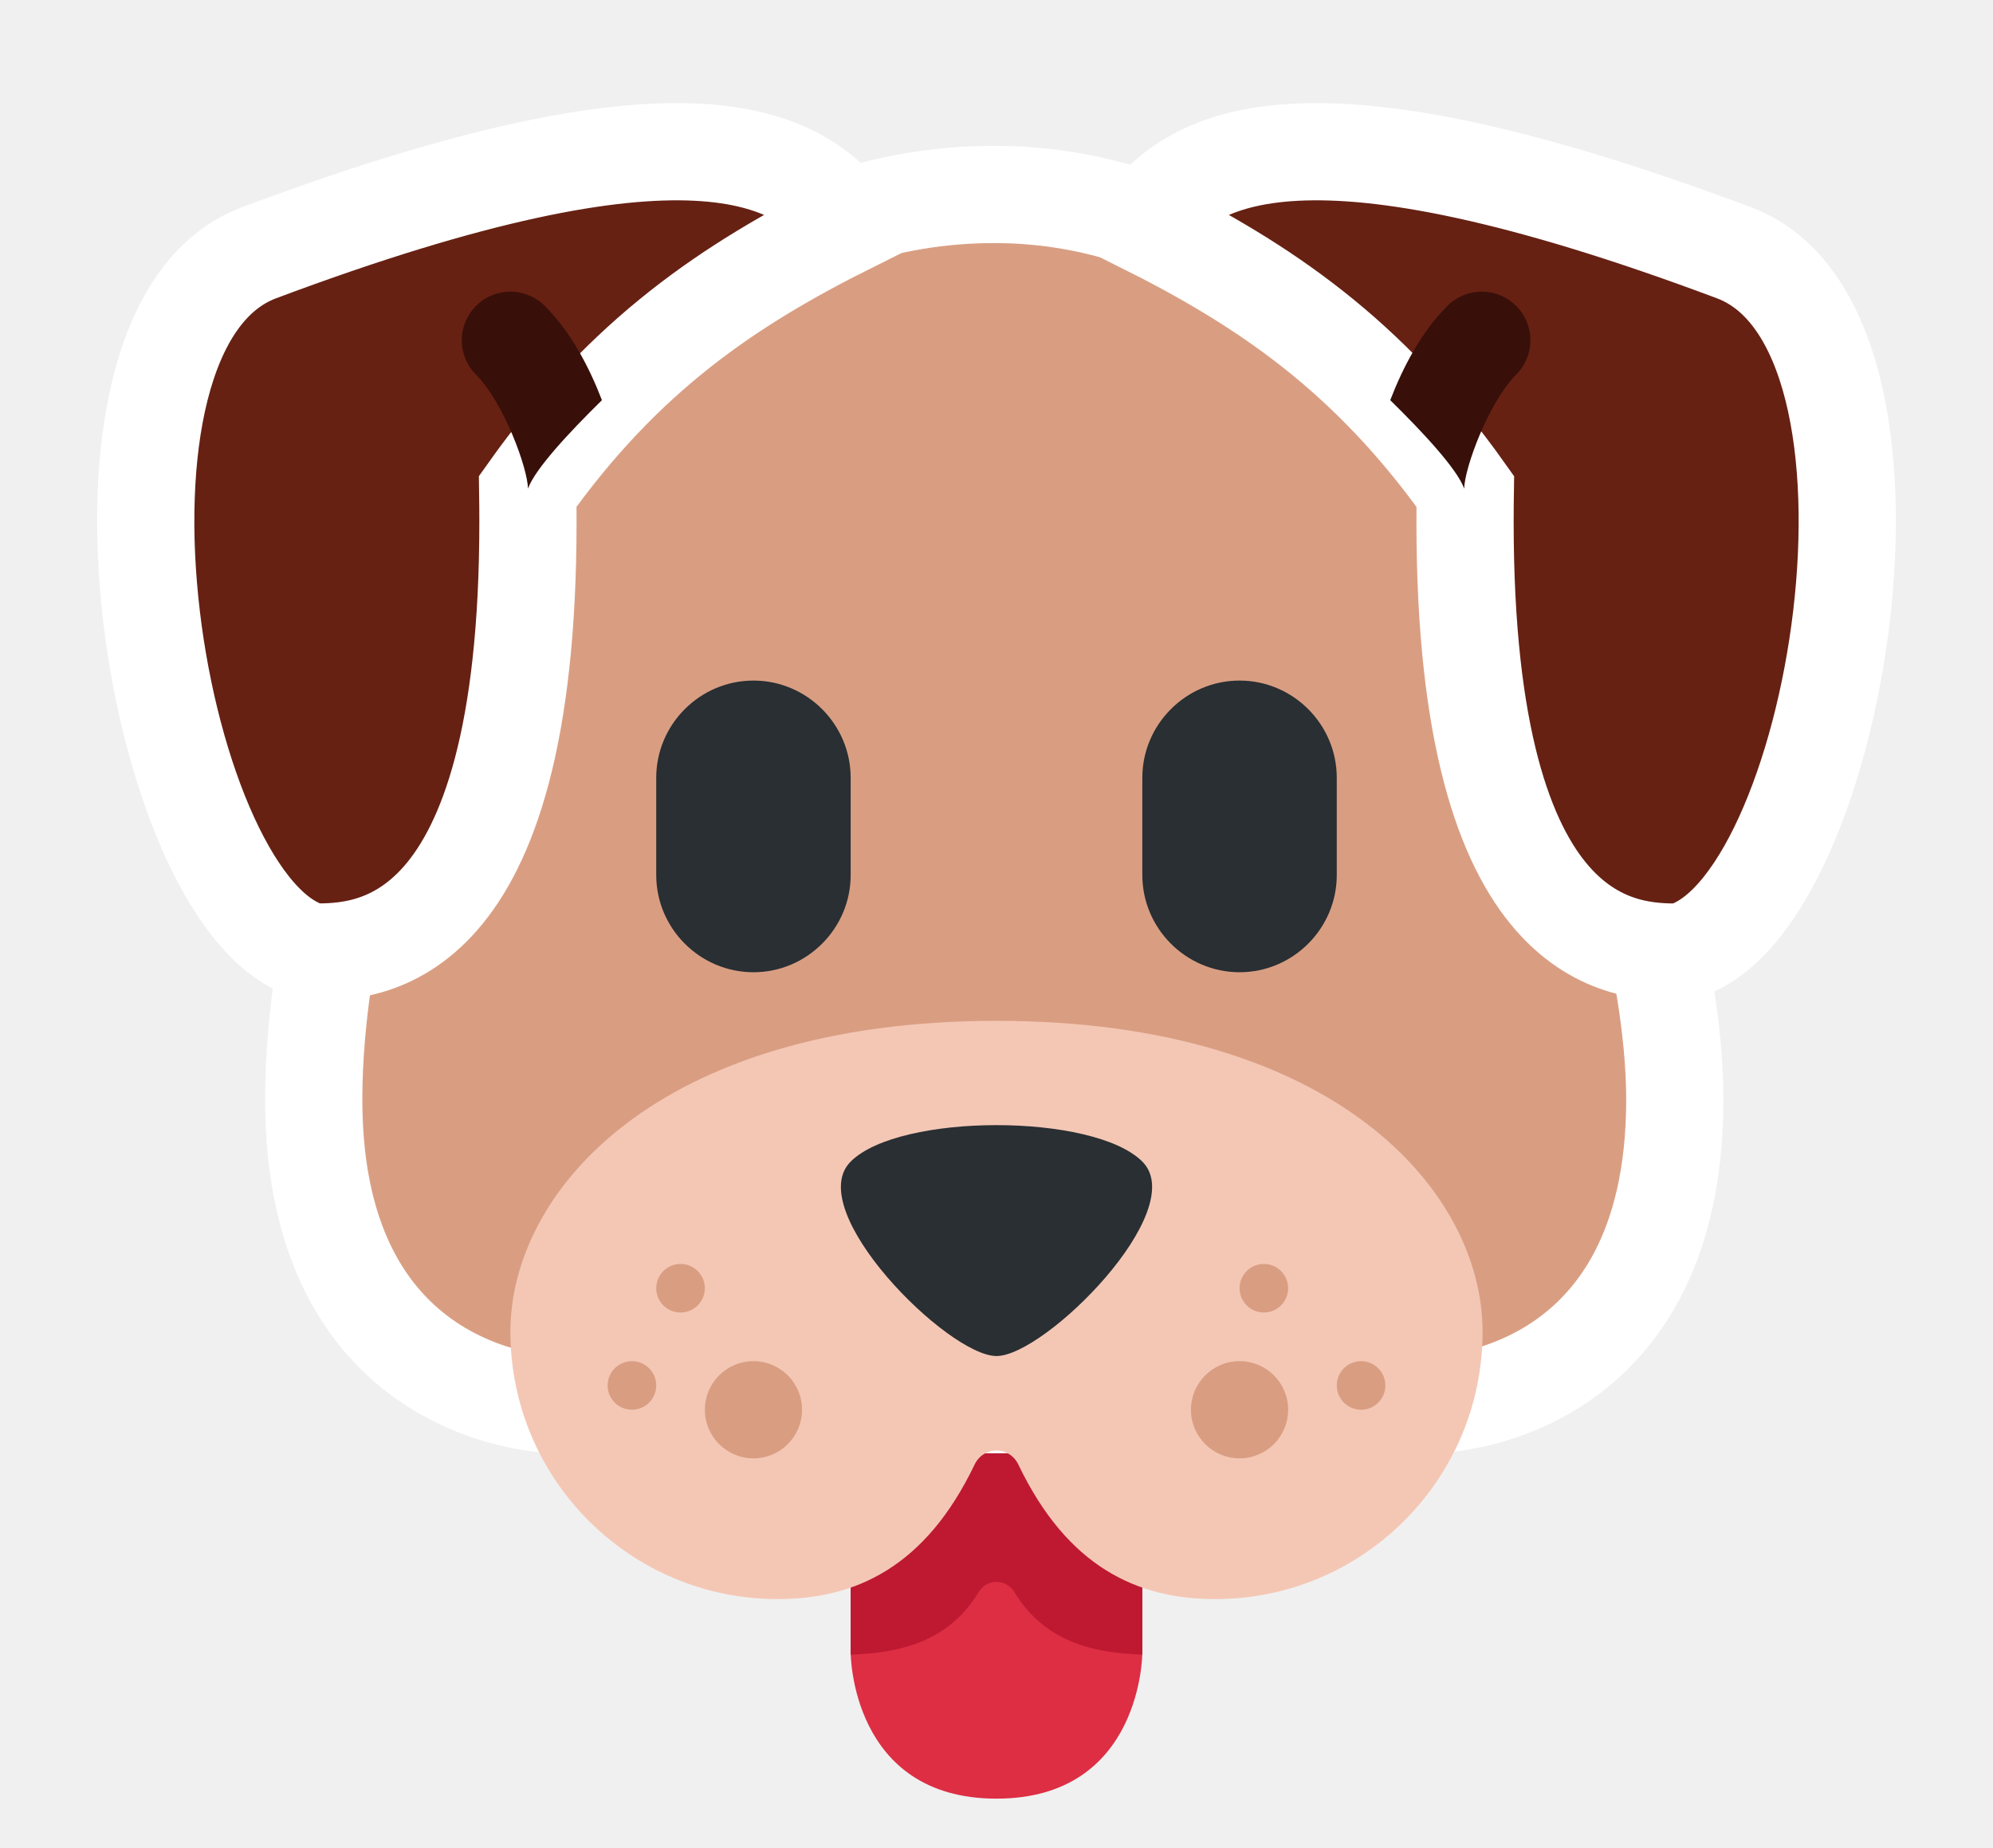
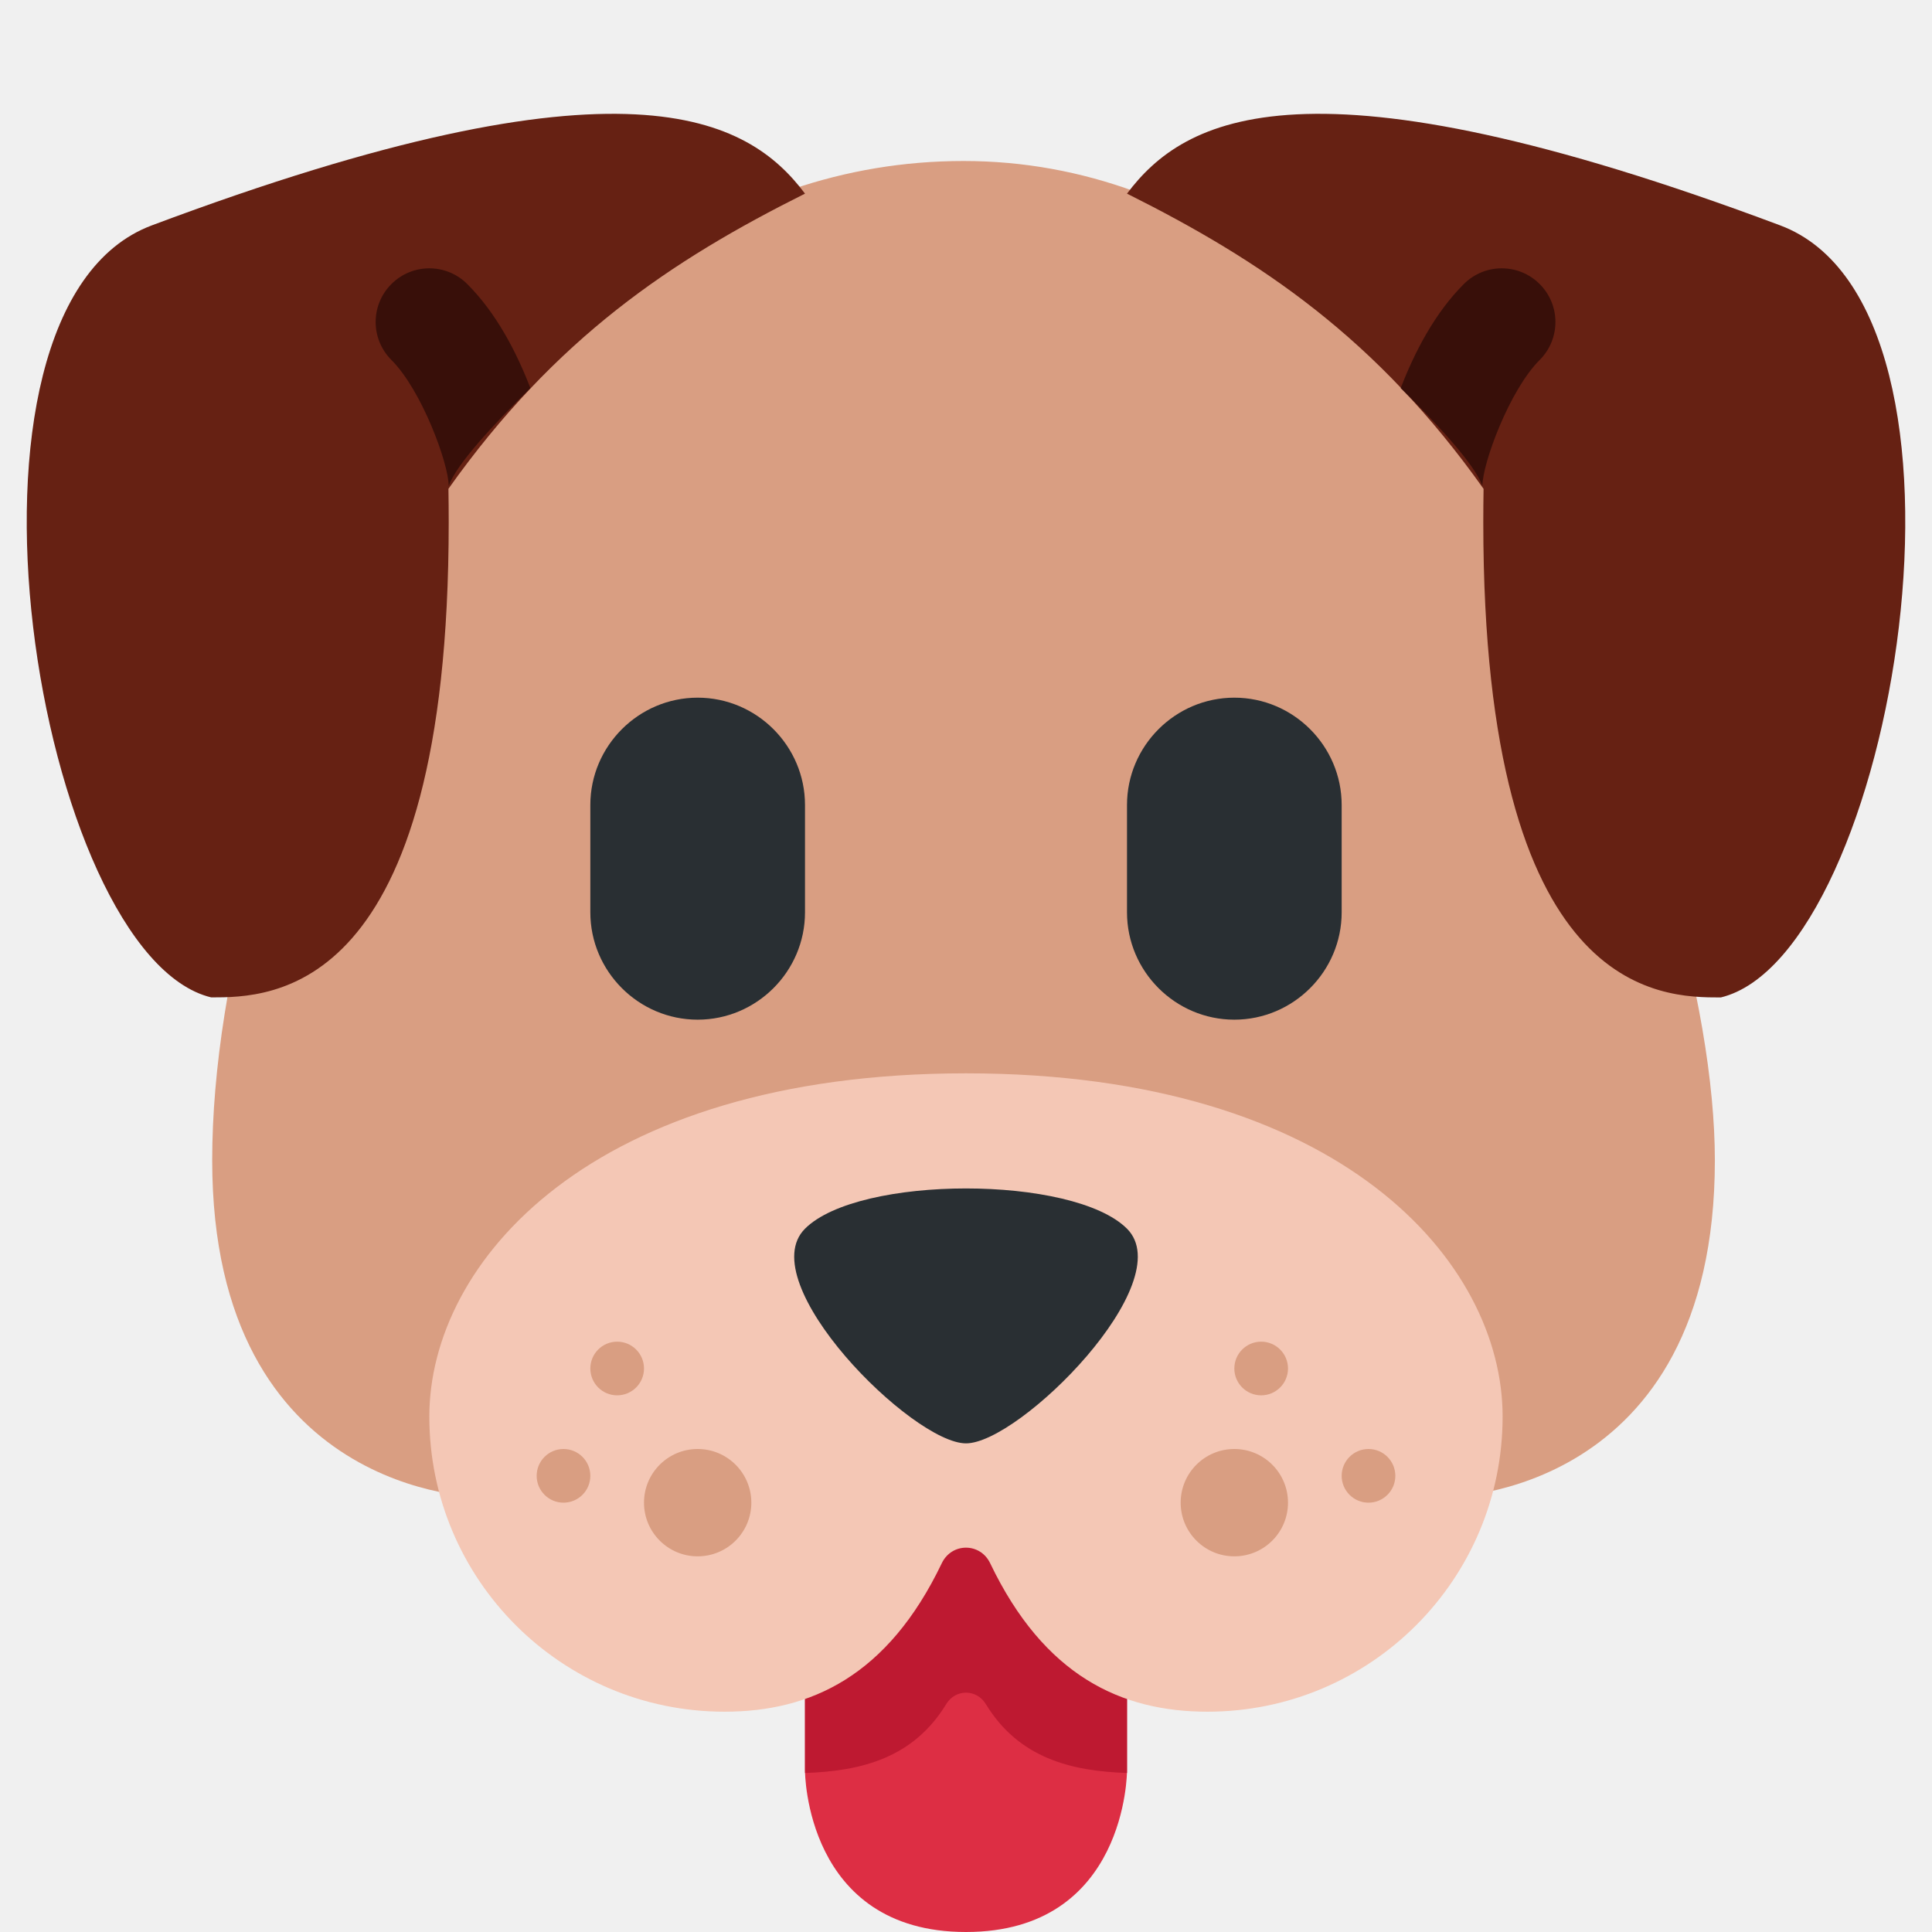
- <svg xmlns="http://www.w3.org/2000/svg" viewBox="-2.5 -1 41 38">
+ <svg xmlns="http://www.w3.org/2000/svg" viewBox="0 0 36 36">
  <path fill="#DD2E44" d="M15 27v6s0 3 3 3 3-3 3-3v-6h-6z" />
  <path fill="#BE1931" d="M15 33l.001.037c1.041-.035 2.016-.274 2.632-1.286.171-.281.563-.281.735 0 .616 1.011 1.591 1.251 2.632 1.286V27h-6v6z" />
-   <path fill="#D99E82" stroke="#ffffff" stroke-width="2" d="M31.954 21.619c0 6.276-5 6.276-5 6.276h-18s-5 0-5-6.276c0-6.724 5-18.619 14-18.619s14 12.895 14 18.619z" />
+   <path fill="#D99E82" d="M31.954 21.619c0 6.276-5 6.276-5 6.276h-18s-5 0-5-6.276c0-6.724 5-18.619 14-18.619s14 12.895 14 18.619z" />
  <path fill="#F4C7B5" d="M18 20c-7 0-10 3.527-10 6.395 0 3.037 2.462 5.5 5.5 5.5 1.605 0 3.042-.664 4.049-2.767.185-.386.716-.386.901 0 1.007 2.103 2.445 2.767 4.049 2.767 3.038 0 5.5-2.463 5.5-5.5C28 23.527 25 20 18 20z" />
  <path fill="#292F33" d="M15 22.895c-1 1 2 4 3 4s4-3 3-4-5-1-6 0zM13 19c-1.1 0-2-.9-2-2v-2c0-1.1.9-2 2-2s2 .9 2 2v2c0 1.1-.9 2-2 2zm10 0c-1.1 0-2-.9-2-2v-2c0-1.1.9-2 2-2s2 .9 2 2v2c0 1.1-.9 2-2 2z" />
-   <path fill="#662113" stroke="#ffffff" stroke-width="2" d="M15 3.608C13.941 2.199 11.681.881 2.828 4.2-1.316 5.754.708 17.804 3.935 18.585c1.106 0 4.426 0 4.426-8.852 0-.22-.002-.423-.005-.625C10.35 6.298 12.5 4.857 15 3.608zm18.172.592C24.319.881 22.059 2.199 21 3.608c2.5 1.25 4.65 2.691 6.644 5.501-.003.201-.005.404-.005.625 0 8.852 3.319 8.852 4.426 8.852 3.227-.782 5.251-12.832 1.107-14.386z" />
+   <path fill="#662113" d="M15 3.608C13.941 2.199 11.681.881 2.828 4.2-1.316 5.754.708 17.804 3.935 18.585c1.106 0 4.426 0 4.426-8.852 0-.22-.002-.423-.005-.625C10.35 6.298 12.5 4.857 15 3.608zm18.172.592C24.319.881 22.059 2.199 21 3.608c2.5 1.25 4.65 2.691 6.644 5.501-.003.201-.005.404-.005.625 0 8.852 3.319 8.852 4.426 8.852 3.227-.782 5.251-12.832 1.107-14.386z" />
  <circle fill="#D99E82" cx="23.5" cy="25.5" r=".5" />
  <circle fill="#D99E82" cx="11.5" cy="25.5" r=".5" />
  <circle fill="#D99E82" cx="25.5" cy="27.5" r=".5" />
  <circle fill="#D99E82" cx="10.5" cy="27.5" r=".5" />
  <circle fill="#D99E82" cx="23" cy="28" r="1" />
  <circle fill="#D99E82" cx="13" cy="28" r="1" />
  <path fill="#380F09" d="M9.883 7.232c-.259-.673-.634-1.397-1.176-1.939-.391-.391-1.023-.391-1.414 0s-.391 1.023 0 1.414c.57.57 1.066 1.934 1.068 2.346.145-.404.839-1.15 1.522-1.821zm16.217 0c.259-.672.634-1.397 1.176-1.939.391-.391 1.023-.391 1.414 0s.391 1.023 0 1.414c-.57.57-1.066 1.934-1.068 2.346-.145-.404-.839-1.15-1.522-1.821z" />
</svg>
